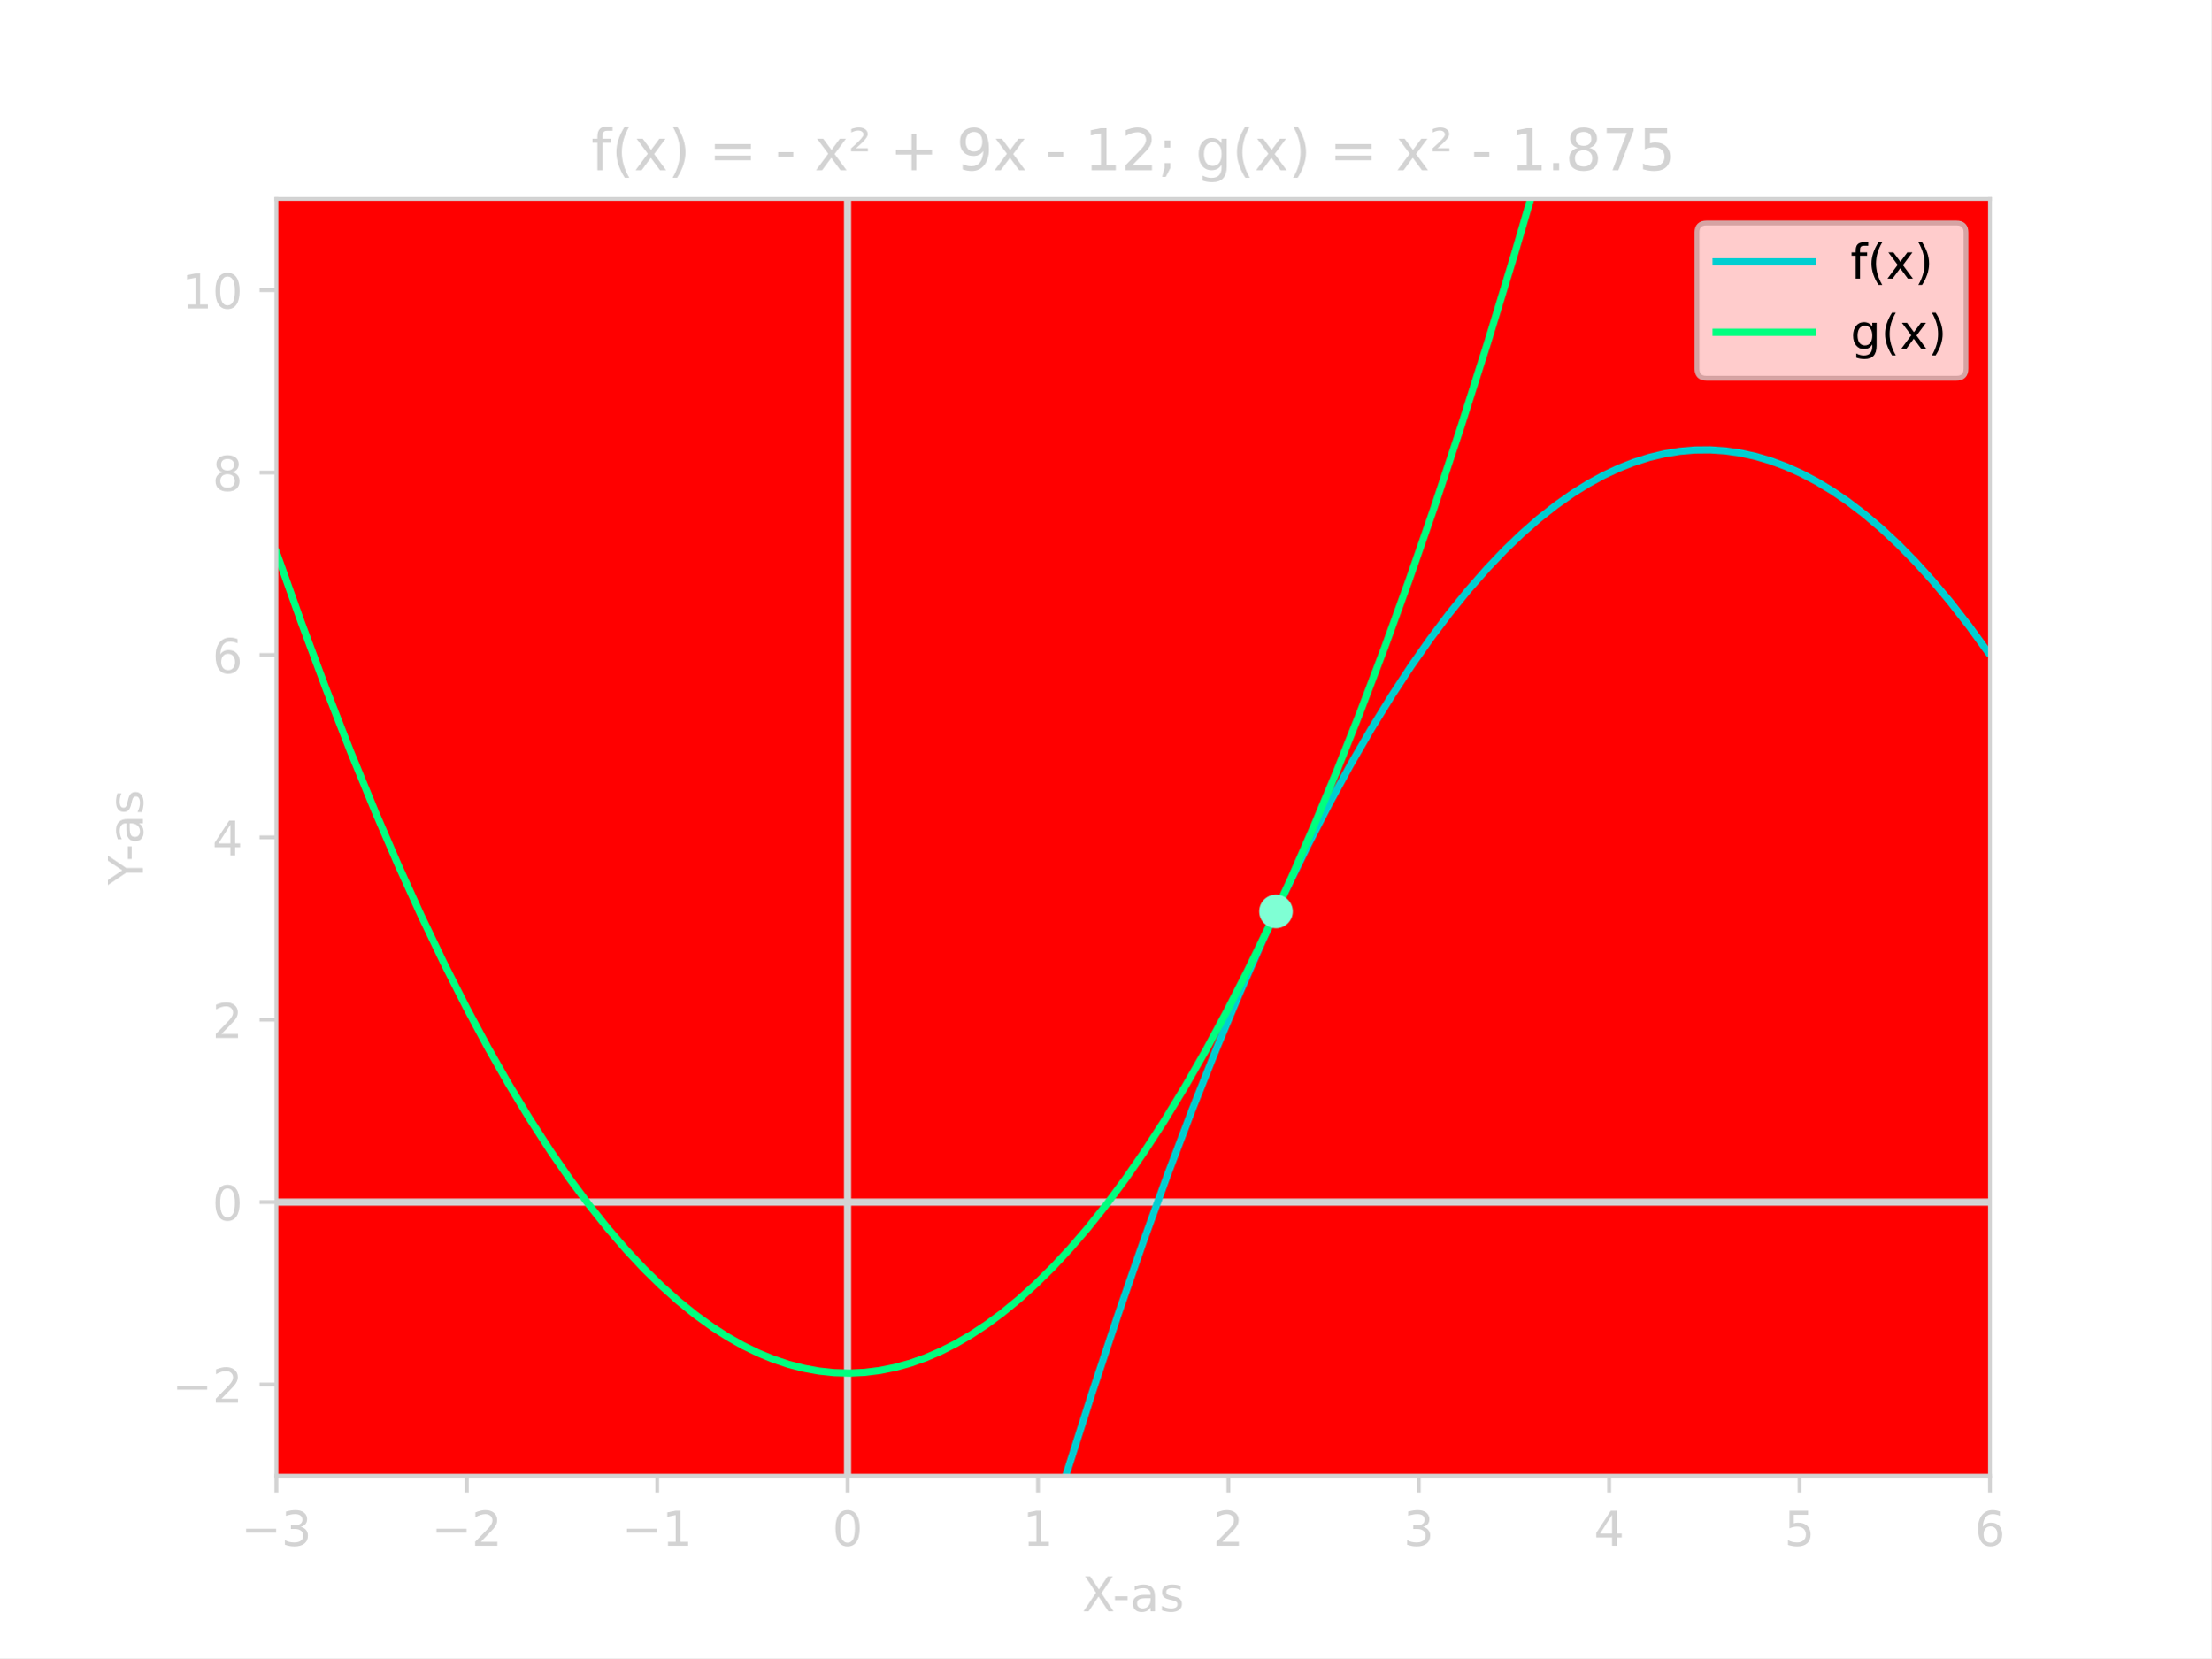
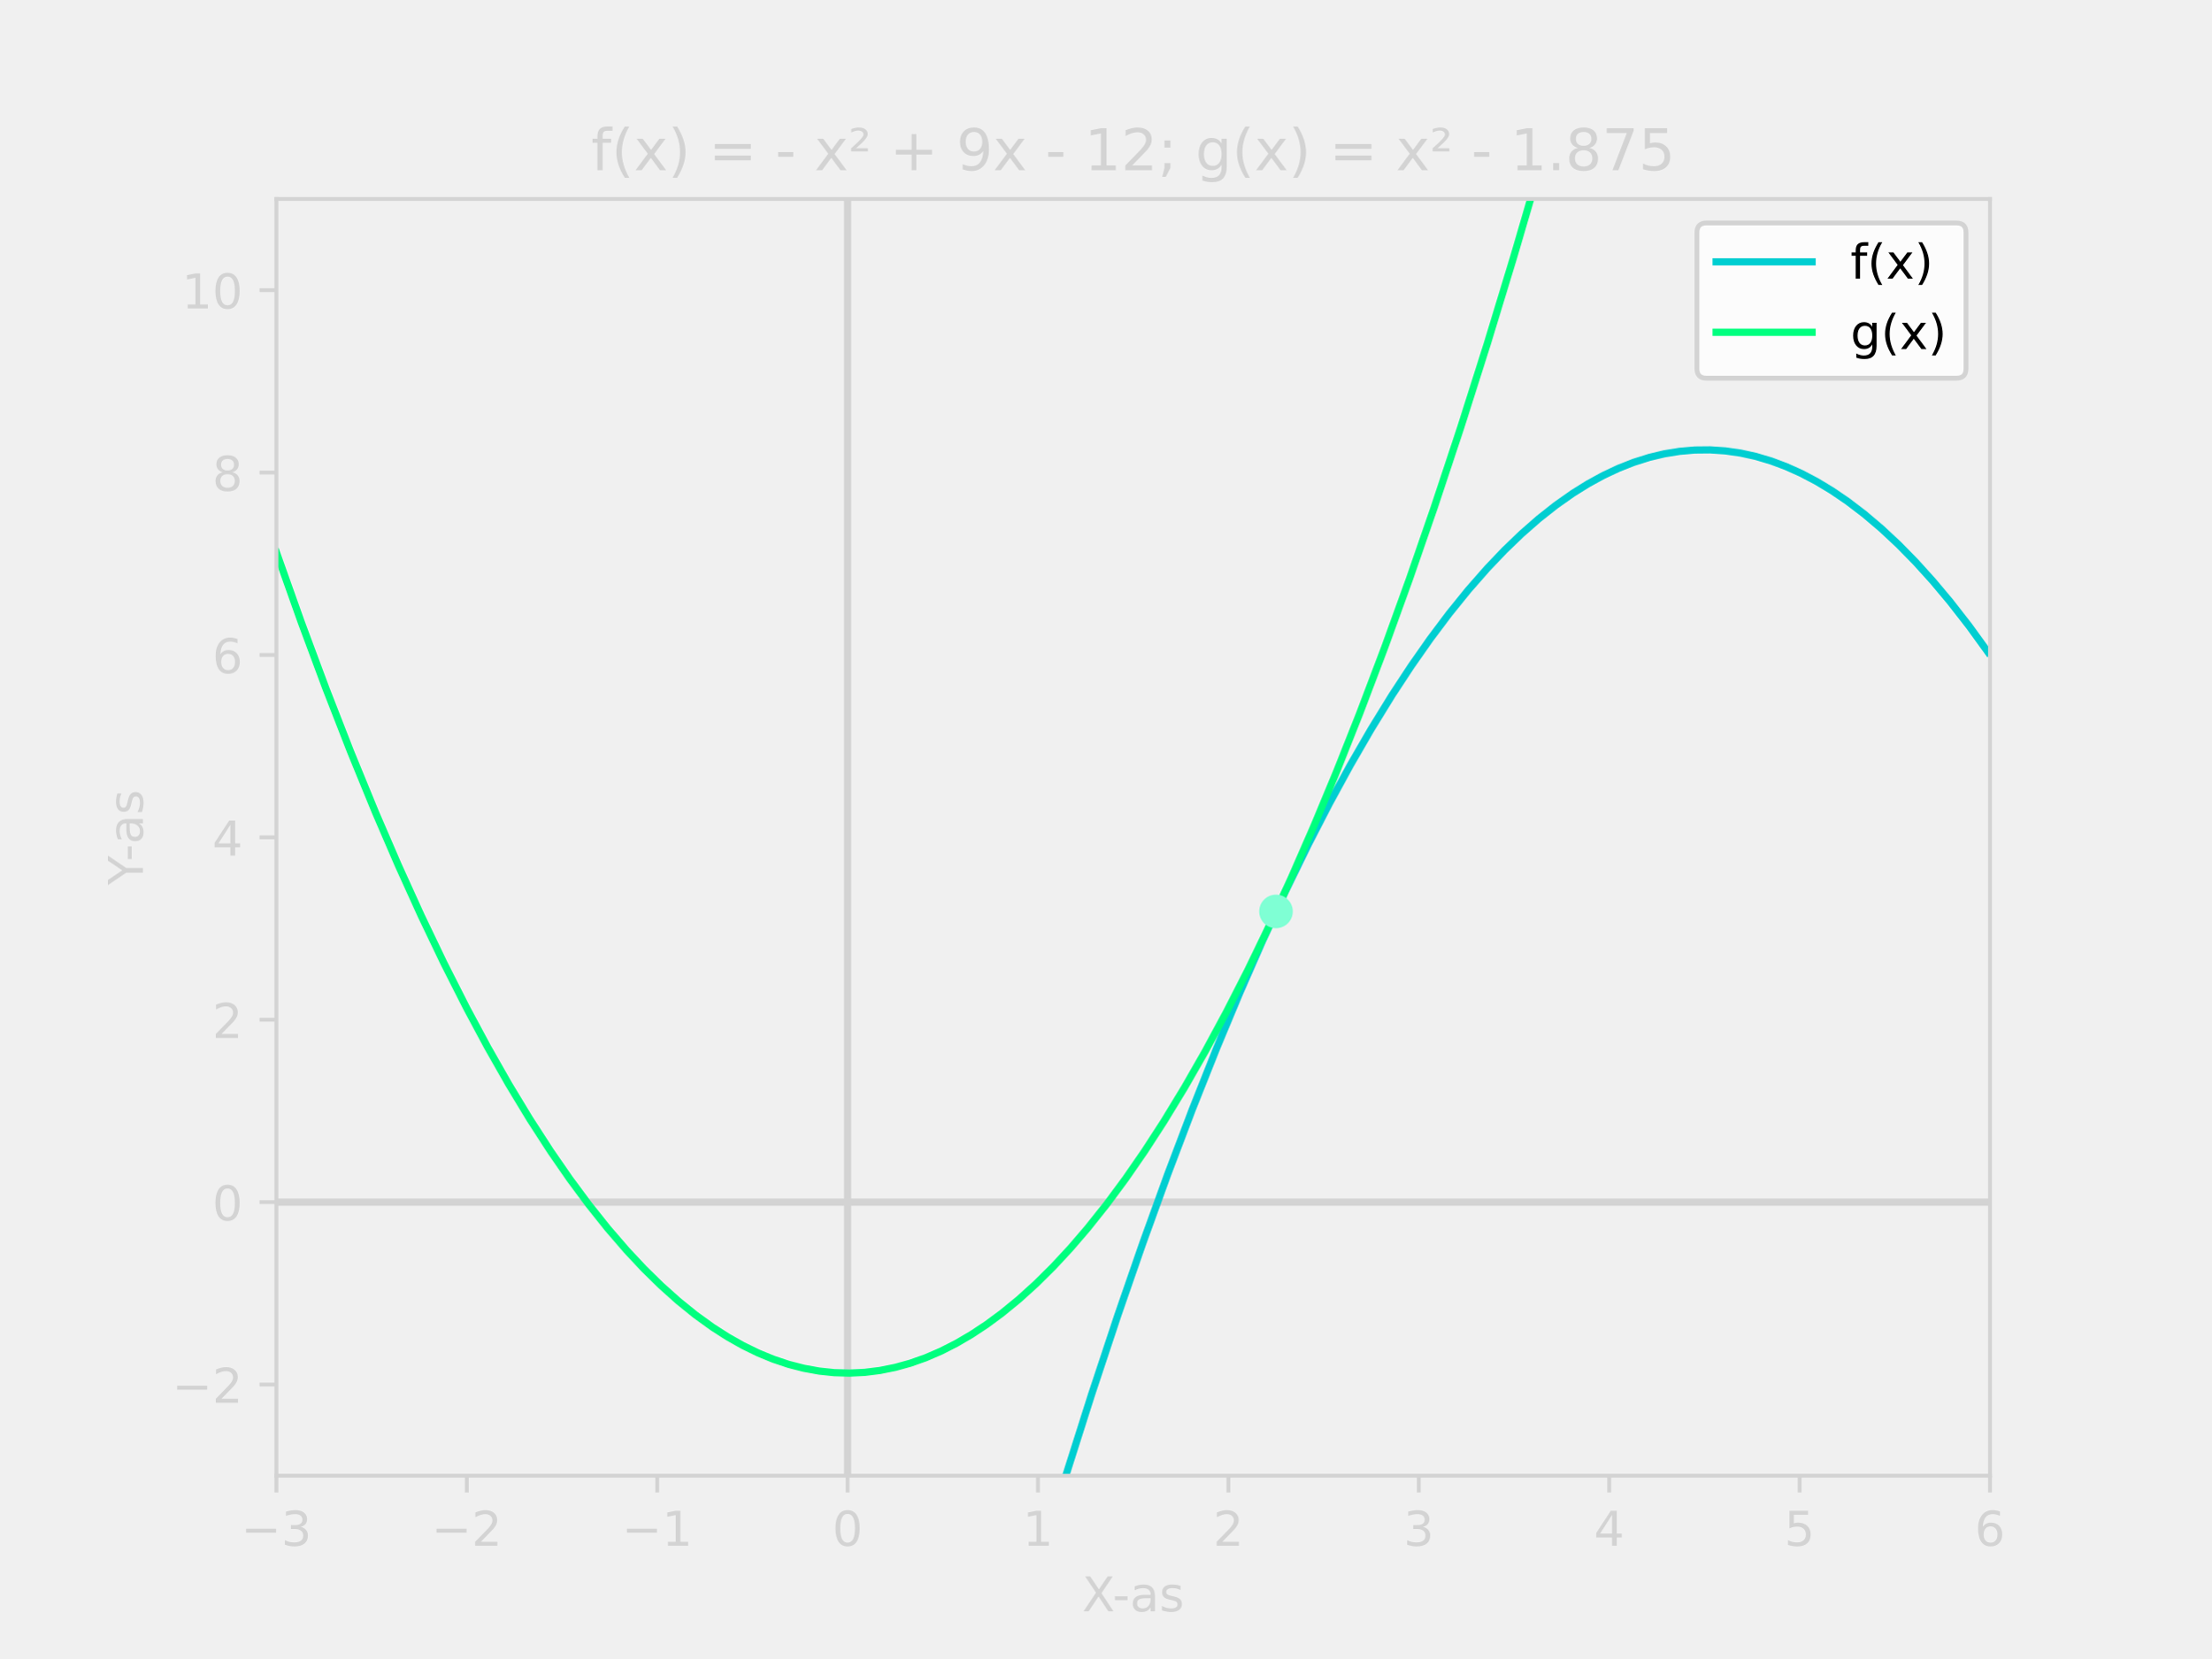
<svg xmlns="http://www.w3.org/2000/svg" xmlns:xlink="http://www.w3.org/1999/xlink" width="460.8pt" height="345.6pt" viewBox="0 0 460.8 345.6" version="1.1">
  <defs>
    <style type="text/css">*{stroke-linejoin: round; stroke-linecap: butt}</style>
  </defs>
  <g id="figure_1">
    <g id="patch_1">
-       <path d="M 0 345.6  L 460.8 345.6  L 460.8 0  L 0 0  z " style="fill: #ffffff" />
+       <path d="M 0 345.6  L 460.8 345.6  L 460.8 0  L 0 0  L 0 345.6  z " style="fill: none" />
    </g>
    <g id="axes_1">
      <g id="patch_2">
-         <path d="M 57.6 307.584  L 414.72 307.584  L 414.72 41.472  L 57.6 41.472  z " style="fill: #ff0000" />
+         <path d="M 57.6 307.584  L 414.72 307.584  L 414.72 41.472  L 57.6 41.472  L 57.6 307.584  z " style="fill: none" />
      </g>
      <g id="LineCollection_1">
-         <path d="M 57.6 250.56  L 414.72 250.56  " clip-path="url(#pc671a44bb8)" style="fill: none; stroke: #d3d3d3; stroke-width: 1.5" />
+         <path d="M 57.6 250.56  L 414.72 250.56  " clip-path="url(#p0cb4972909)" style="fill: none; stroke: #d3d3d3; stroke-width: 1.5" />
      </g>
      <g id="LineCollection_2">
-         <path d="M 176.64 307.584  L 176.64 41.472  " clip-path="url(#pc671a44bb8)" style="fill: none; stroke: #d3d3d3; stroke-width: 1.5" />
+         <path d="M 176.64 307.584  L 176.64 41.472  " clip-path="url(#p0cb4972909)" style="fill: none; stroke: #d3d3d3; stroke-width: 1.5" />
      </g>
      <g id="line2d_1">
-         <path d="M 210.476 346.6  L 216.32 326.592  L 221.875 308.337  L 227.43 290.827  L 232.986 274.061  L 238.144 259.161  L 243.302 244.903  L 248.461 231.288  L 253.619 218.315  L 258.381 206.91  L 263.142 196.053  L 267.904 185.743  L 272.666 175.98  L 277.03 167.512  L 281.395 159.504  L 285.76 151.956  L 290.125 144.868  L 294.093 138.823  L 298.061 133.159  L 302.029 127.875  L 305.997 122.971  L 309.965 118.447  L 313.536 114.7  L 317.107 111.262  L 320.678 108.131  L 324.25 105.308  L 327.821 102.794  L 330.995 100.817  L 334.17 99.083  L 337.344 97.593  L 340.518 96.346  L 343.693 95.343  L 346.867 94.582  L 350.042 94.065  L 353.216 93.792  L 356.39 93.761  L 359.565 93.974  L 362.739 94.43  L 365.914 95.13  L 369.088 96.072  L 372.262 97.259  L 375.437 98.688  L 378.611 100.361  L 381.786 102.277  L 384.96 104.436  L 388.531 107.156  L 392.102 110.184  L 395.674 113.52  L 399.245 117.164  L 402.816 121.116  L 406.387 125.375  L 410.355 130.469  L 414.323 135.944  L 414.323 135.944  " clip-path="url(#pc671a44bb8)" style="fill: none; stroke: #00ced1; stroke-width: 1.5; stroke-linecap: square" />
+         <path d="M 210.476 346.6  L 216.32 326.592  L 221.875 308.337  L 227.43 290.827  L 232.986 274.061  L 238.144 259.161  L 243.302 244.903  L 248.461 231.288  L 253.619 218.315  L 258.381 206.91  L 263.142 196.053  L 267.904 185.743  L 272.666 175.98  L 277.03 167.512  L 281.395 159.504  L 285.76 151.956  L 290.125 144.868  L 294.093 138.823  L 298.061 133.159  L 302.029 127.875  L 305.997 122.971  L 309.965 118.447  L 313.536 114.7  L 317.107 111.262  L 320.678 108.131  L 324.25 105.308  L 327.821 102.794  L 330.995 100.817  L 334.17 99.083  L 337.344 97.593  L 340.518 96.346  L 343.693 95.343  L 346.867 94.582  L 350.042 94.065  L 353.216 93.792  L 356.39 93.761  L 359.565 93.974  L 362.739 94.43  L 365.914 95.13  L 369.088 96.072  L 372.262 97.259  L 375.437 98.688  L 378.611 100.361  L 381.786 102.277  L 384.96 104.436  L 388.531 107.156  L 392.102 110.184  L 395.674 113.52  L 399.245 117.164  L 402.816 121.116  L 406.387 125.375  L 410.355 130.469  L 414.323 135.944  L 414.323 135.944  " clip-path="url(#p0cb4972909)" style="fill: none; stroke: #00ced1; stroke-width: 1.5; stroke-linecap: square" />
      </g>
      <g id="line2d_2">
-         <path d="M 57.6 115.128  L 62.758 129.633  L 67.917 143.496  L 73.075 156.716  L 78.234 169.293  L 82.995 180.333  L 87.757 190.825  L 92.518 200.77  L 97.28 210.168  L 101.645 218.302  L 106.01 225.975  L 110.374 233.189  L 114.739 239.942  L 118.707 245.683  L 122.675 251.043  L 126.643 256.023  L 130.611 260.623  L 134.182 264.438  L 137.754 267.945  L 141.325 271.144  L 144.896 274.035  L 148.467 276.618  L 151.642 278.656  L 154.816 280.45  L 157.99 282.001  L 161.165 283.309  L 164.339 284.373  L 167.514 285.194  L 170.688 285.772  L 173.862 286.107  L 177.037 286.198  L 180.211 286.046  L 183.386 285.651  L 186.56 285.012  L 189.734 284.13  L 192.909 283.005  L 196.083 281.636  L 199.258 280.024  L 202.432 278.169  L 205.606 276.071  L 208.781 273.729  L 212.352 270.804  L 215.923 267.57  L 219.494 264.029  L 223.066 260.18  L 226.637 256.023  L 230.605 251.043  L 234.573 245.683  L 238.541 239.942  L 242.509 233.822  L 246.874 226.65  L 251.238 219.018  L 255.603 210.926  L 259.968 202.375  L 264.333 193.363  L 269.094 183.007  L 273.856 172.104  L 278.618 160.654  L 283.379 148.656  L 288.538 135.041  L 293.696 120.783  L 298.854 105.883  L 304.41 89.117  L 309.965 71.607  L 315.52 53.352  L 321.075 34.352  L 327.027 13.167  L 330.879 -1  L 330.879 -1  " clip-path="url(#pc671a44bb8)" style="fill: none; stroke: #00ff7f; stroke-width: 1.5; stroke-linecap: square" />
+         <path d="M 57.6 115.128  L 62.758 129.633  L 67.917 143.496  L 73.075 156.716  L 78.234 169.293  L 82.995 180.333  L 87.757 190.825  L 92.518 200.77  L 97.28 210.168  L 101.645 218.302  L 106.01 225.975  L 110.374 233.189  L 114.739 239.942  L 118.707 245.683  L 122.675 251.043  L 126.643 256.023  L 130.611 260.623  L 134.182 264.438  L 137.754 267.945  L 141.325 271.144  L 144.896 274.035  L 148.467 276.618  L 151.642 278.656  L 154.816 280.45  L 157.99 282.001  L 161.165 283.309  L 164.339 284.373  L 167.514 285.194  L 170.688 285.772  L 173.862 286.107  L 177.037 286.198  L 180.211 286.046  L 183.386 285.651  L 186.56 285.012  L 189.734 284.13  L 192.909 283.005  L 196.083 281.636  L 199.258 280.024  L 202.432 278.169  L 205.606 276.071  L 208.781 273.729  L 212.352 270.804  L 215.923 267.57  L 219.494 264.029  L 223.066 260.18  L 226.637 256.023  L 230.605 251.043  L 234.573 245.683  L 238.541 239.942  L 242.509 233.822  L 246.874 226.65  L 251.238 219.018  L 255.603 210.926  L 259.968 202.375  L 264.333 193.363  L 269.094 183.007  L 273.856 172.104  L 278.618 160.654  L 283.379 148.656  L 288.538 135.041  L 293.696 120.783  L 298.854 105.883  L 304.41 89.117  L 309.965 71.607  L 315.52 53.352  L 321.075 34.352  L 327.027 13.167  L 330.879 -1  L 330.879 -1  " clip-path="url(#p0cb4972909)" style="fill: none; stroke: #00ff7f; stroke-width: 1.5; stroke-linecap: square" />
      </g>
      <g id="matplotlib.axis_1">
        <g id="xtick_1">
          <g id="line2d_3">
            <defs>
-               <path id="m5aeba7e02e" d="M 0 0  L 0 3.5  " style="stroke: #d3d3d3; stroke-width: 0.8" />
+               <path id="m04861dd0da" d="M 0 0  L 0 3.5  " style="stroke: #d3d3d3; stroke-width: 0.8" />
            </defs>
            <g>
-               <use xlink:href="#m5aeba7e02e" x="57.6" y="307.584" style="fill: #d3d3d3; stroke: #d3d3d3; stroke-width: 0.8" />
+               <use xlink:href="#m04861dd0da" x="57.6" y="307.584" style="fill: #d3d3d3; stroke: #d3d3d3; stroke-width: 0.8" />
            </g>
          </g>
          <g id="text_1">
            <g style="fill: #d3d3d3" transform="translate(50.22891 322.1824) scale(0.1 -0.1)">
              <defs>
                <path id="DejaVuSans-2212" d="M 678 2272  L 4684 2272  L 4684 1741  L 678 1741  L 678 2272  z " transform="scale(0.015625)" />
                <path id="DejaVuSans-33" d="M 2597 2516  Q 3050 2419 3304 2112  Q 3559 1806 3559 1356  Q 3559 666 3084 287  Q 2609 -91 1734 -91  Q 1441 -91 1130 -33  Q 819 25 488 141  L 488 750  Q 750 597 1062 519  Q 1375 441 1716 441  Q 2309 441 2620 675  Q 2931 909 2931 1356  Q 2931 1769 2642 2001  Q 2353 2234 1838 2234  L 1294 2234  L 1294 2753  L 1863 2753  Q 2328 2753 2575 2939  Q 2822 3125 2822 3475  Q 2822 3834 2567 4026  Q 2313 4219 1838 4219  Q 1578 4219 1281 4162  Q 984 4106 628 3988  L 628 4550  Q 988 4650 1302 4700  Q 1616 4750 1894 4750  Q 2613 4750 3031 4423  Q 3450 4097 3450 3541  Q 3450 3153 3228 2886  Q 3006 2619 2597 2516  z " transform="scale(0.015625)" />
              </defs>
              <use xlink:href="#DejaVuSans-2212" />
              <use xlink:href="#DejaVuSans-33" x="83.789" />
            </g>
          </g>
        </g>
        <g id="xtick_2">
          <g id="line2d_4">
            <g>
-               <use xlink:href="#m5aeba7e02e" x="97.28" y="307.584" style="fill: #d3d3d3; stroke: #d3d3d3; stroke-width: 0.8" />
+               <use xlink:href="#m04861dd0da" x="97.28" y="307.584" style="fill: #d3d3d3; stroke: #d3d3d3; stroke-width: 0.8" />
            </g>
          </g>
          <g id="text_2">
            <g style="fill: #d3d3d3" transform="translate(89.90891 322.1824) scale(0.1 -0.1)">
              <defs>
                <path id="DejaVuSans-32" d="M 1228 531  L 3431 531  L 3431 0  L 469 0  L 469 531  Q 828 903 1448 1529  Q 2069 2156 2228 2338  Q 2531 2678 2651 2914  Q 2772 3150 2772 3378  Q 2772 3750 2511 3984  Q 2250 4219 1831 4219  Q 1534 4219 1204 4116  Q 875 4013 500 3803  L 500 4441  Q 881 4594 1212 4672  Q 1544 4750 1819 4750  Q 2544 4750 2975 4387  Q 3406 4025 3406 3419  Q 3406 3131 3298 2873  Q 3191 2616 2906 2266  Q 2828 2175 2409 1742  Q 1991 1309 1228 531  z " transform="scale(0.015625)" />
              </defs>
              <use xlink:href="#DejaVuSans-2212" />
              <use xlink:href="#DejaVuSans-32" x="83.789" />
            </g>
          </g>
        </g>
        <g id="xtick_3">
          <g id="line2d_5">
            <g>
-               <use xlink:href="#m5aeba7e02e" x="136.96" y="307.584" style="fill: #d3d3d3; stroke: #d3d3d3; stroke-width: 0.8" />
+               <use xlink:href="#m04861dd0da" x="136.96" y="307.584" style="fill: #d3d3d3; stroke: #d3d3d3; stroke-width: 0.8" />
            </g>
          </g>
          <g id="text_3">
            <g style="fill: #d3d3d3" transform="translate(129.5889 322.1824) scale(0.1 -0.1)">
              <defs>
                <path id="DejaVuSans-31" d="M 794 531  L 1825 531  L 1825 4091  L 703 3866  L 703 4441  L 1819 4666  L 2450 4666  L 2450 531  L 3481 531  L 3481 0  L 794 0  L 794 531  z " transform="scale(0.015625)" />
              </defs>
              <use xlink:href="#DejaVuSans-2212" />
              <use xlink:href="#DejaVuSans-31" x="83.789" />
            </g>
          </g>
        </g>
        <g id="xtick_4">
          <g id="line2d_6">
            <g>
-               <use xlink:href="#m5aeba7e02e" x="176.64" y="307.584" style="fill: #d3d3d3; stroke: #d3d3d3; stroke-width: 0.8" />
+               <use xlink:href="#m04861dd0da" x="176.64" y="307.584" style="fill: #d3d3d3; stroke: #d3d3d3; stroke-width: 0.8" />
            </g>
          </g>
          <g id="text_4">
            <g style="fill: #d3d3d3" transform="translate(173.4588 322.1824) scale(0.1 -0.1)">
              <defs>
                <path id="DejaVuSans-30" d="M 2034 4250  Q 1547 4250 1301 3770  Q 1056 3291 1056 2328  Q 1056 1369 1301 889  Q 1547 409 2034 409  Q 2525 409 2770 889  Q 3016 1369 3016 2328  Q 3016 3291 2770 3770  Q 2525 4250 2034 4250  z M 2034 4750  Q 2819 4750 3233 4129  Q 3647 3509 3647 2328  Q 3647 1150 3233 529  Q 2819 -91 2034 -91  Q 1250 -91 836 529  Q 422 1150 422 2328  Q 422 3509 836 4129  Q 1250 4750 2034 4750  z " transform="scale(0.015625)" />
              </defs>
              <use xlink:href="#DejaVuSans-30" />
            </g>
          </g>
        </g>
        <g id="xtick_5">
          <g id="line2d_7">
            <g>
-               <use xlink:href="#m5aeba7e02e" x="216.32" y="307.584" style="fill: #d3d3d3; stroke: #d3d3d3; stroke-width: 0.8" />
+               <use xlink:href="#m04861dd0da" x="216.32" y="307.584" style="fill: #d3d3d3; stroke: #d3d3d3; stroke-width: 0.8" />
            </g>
          </g>
          <g id="text_5">
            <g style="fill: #d3d3d3" transform="translate(213.1387 322.1824) scale(0.1 -0.1)">
              <use xlink:href="#DejaVuSans-31" />
            </g>
          </g>
        </g>
        <g id="xtick_6">
          <g id="line2d_8">
            <g>
-               <use xlink:href="#m5aeba7e02e" x="256" y="307.584" style="fill: #d3d3d3; stroke: #d3d3d3; stroke-width: 0.8" />
+               <use xlink:href="#m04861dd0da" x="256" y="307.584" style="fill: #d3d3d3; stroke: #d3d3d3; stroke-width: 0.8" />
            </g>
          </g>
          <g id="text_6">
            <g style="fill: #d3d3d3" transform="translate(252.8187 322.1824) scale(0.1 -0.1)">
              <use xlink:href="#DejaVuSans-32" />
            </g>
          </g>
        </g>
        <g id="xtick_7">
          <g id="line2d_9">
            <g>
-               <use xlink:href="#m5aeba7e02e" x="295.68" y="307.584" style="fill: #d3d3d3; stroke: #d3d3d3; stroke-width: 0.8" />
+               <use xlink:href="#m04861dd0da" x="295.68" y="307.584" style="fill: #d3d3d3; stroke: #d3d3d3; stroke-width: 0.8" />
            </g>
          </g>
          <g id="text_7">
            <g style="fill: #d3d3d3" transform="translate(292.4987 322.1824) scale(0.1 -0.1)">
              <use xlink:href="#DejaVuSans-33" />
            </g>
          </g>
        </g>
        <g id="xtick_8">
          <g id="line2d_10">
            <g>
-               <use xlink:href="#m5aeba7e02e" x="335.36" y="307.584" style="fill: #d3d3d3; stroke: #d3d3d3; stroke-width: 0.8" />
+               <use xlink:href="#m04861dd0da" x="335.36" y="307.584" style="fill: #d3d3d3; stroke: #d3d3d3; stroke-width: 0.8" />
            </g>
          </g>
          <g id="text_8">
            <g style="fill: #d3d3d3" transform="translate(332.1787 322.1824) scale(0.1 -0.1)">
              <defs>
                <path id="DejaVuSans-34" d="M 2419 4116  L 825 1625  L 2419 1625  L 2419 4116  z M 2253 4666  L 3047 4666  L 3047 1625  L 3713 1625  L 3713 1100  L 3047 1100  L 3047 0  L 2419 0  L 2419 1100  L 313 1100  L 313 1709  L 2253 4666  z " transform="scale(0.015625)" />
              </defs>
              <use xlink:href="#DejaVuSans-34" />
            </g>
          </g>
        </g>
        <g id="xtick_9">
          <g id="line2d_11">
            <g>
-               <use xlink:href="#m5aeba7e02e" x="375.04" y="307.584" style="fill: #d3d3d3; stroke: #d3d3d3; stroke-width: 0.8" />
+               <use xlink:href="#m04861dd0da" x="375.04" y="307.584" style="fill: #d3d3d3; stroke: #d3d3d3; stroke-width: 0.8" />
            </g>
          </g>
          <g id="text_9">
            <g style="fill: #d3d3d3" transform="translate(371.8587 322.1824) scale(0.1 -0.1)">
              <defs>
                <path id="DejaVuSans-35" d="M 691 4666  L 3169 4666  L 3169 4134  L 1269 4134  L 1269 2991  Q 1406 3038 1543 3061  Q 1681 3084 1819 3084  Q 2600 3084 3056 2656  Q 3513 2228 3513 1497  Q 3513 744 3044 326  Q 2575 -91 1722 -91  Q 1428 -91 1123 -41  Q 819 9 494 109  L 494 744  Q 775 591 1075 516  Q 1375 441 1709 441  Q 2250 441 2565 725  Q 2881 1009 2881 1497  Q 2881 1984 2565 2268  Q 2250 2553 1709 2553  Q 1456 2553 1204 2497  Q 953 2441 691 2322  L 691 4666  z " transform="scale(0.015625)" />
              </defs>
              <use xlink:href="#DejaVuSans-35" />
            </g>
          </g>
        </g>
        <g id="xtick_10">
          <g id="line2d_12">
            <g>
-               <use xlink:href="#m5aeba7e02e" x="414.72" y="307.584" style="fill: #d3d3d3; stroke: #d3d3d3; stroke-width: 0.8" />
+               <use xlink:href="#m04861dd0da" x="414.72" y="307.584" style="fill: #d3d3d3; stroke: #d3d3d3; stroke-width: 0.8" />
            </g>
          </g>
          <g id="text_10">
            <g style="fill: #d3d3d3" transform="translate(411.5387 322.1824) scale(0.1 -0.1)">
              <defs>
                <path id="DejaVuSans-36" d="M 2113 2584  Q 1688 2584 1439 2293  Q 1191 2003 1191 1497  Q 1191 994 1439 701  Q 1688 409 2113 409  Q 2538 409 2786 701  Q 3034 994 3034 1497  Q 3034 2003 2786 2293  Q 2538 2584 2113 2584  z M 3366 4563  L 3366 3988  Q 3128 4100 2886 4159  Q 2644 4219 2406 4219  Q 1781 4219 1451 3797  Q 1122 3375 1075 2522  Q 1259 2794 1537 2939  Q 1816 3084 2150 3084  Q 2853 3084 3261 2657  Q 3669 2231 3669 1497  Q 3669 778 3244 343  Q 2819 -91 2113 -91  Q 1303 -91 875 529  Q 447 1150 447 2328  Q 447 3434 972 4092  Q 1497 4750 2381 4750  Q 2619 4750 2861 4703  Q 3103 4656 3366 4563  z " transform="scale(0.015625)" />
              </defs>
              <use xlink:href="#DejaVuSans-36" />
            </g>
          </g>
        </g>
        <g id="text_11">
          <g style="fill: #d3d3d3" transform="translate(225.5123 335.8606) scale(0.1 -0.1)">
            <defs>
              <path id="DejaVuSans-58" d="M 403 4666  L 1081 4666  L 2241 2931  L 3406 4666  L 4084 4666  L 2584 2425  L 4184 0  L 3506 0  L 2194 1984  L 872 0  L 191 0  L 1856 2491  L 403 4666  z " transform="scale(0.015625)" />
              <path id="DejaVuSans-2d" d="M 313 2009  L 1997 2009  L 1997 1497  L 313 1497  L 313 2009  z " transform="scale(0.015625)" />
              <path id="DejaVuSans-61" d="M 2194 1759  Q 1497 1759 1228 1600  Q 959 1441 959 1056  Q 959 750 1161 570  Q 1363 391 1709 391  Q 2188 391 2477 730  Q 2766 1069 2766 1631  L 2766 1759  L 2194 1759  z M 3341 1997  L 3341 0  L 2766 0  L 2766 531  Q 2569 213 2275 61  Q 1981 -91 1556 -91  Q 1019 -91 701 211  Q 384 513 384 1019  Q 384 1609 779 1909  Q 1175 2209 1959 2209  L 2766 2209  L 2766 2266  Q 2766 2663 2505 2880  Q 2244 3097 1772 3097  Q 1472 3097 1187 3025  Q 903 2953 641 2809  L 641 3341  Q 956 3463 1253 3523  Q 1550 3584 1831 3584  Q 2591 3584 2966 3190  Q 3341 2797 3341 1997  z " transform="scale(0.015625)" />
              <path id="DejaVuSans-73" d="M 2834 3397  L 2834 2853  Q 2591 2978 2328 3040  Q 2066 3103 1784 3103  Q 1356 3103 1142 2972  Q 928 2841 928 2578  Q 928 2378 1081 2264  Q 1234 2150 1697 2047  L 1894 2003  Q 2506 1872 2764 1633  Q 3022 1394 3022 966  Q 3022 478 2636 193  Q 2250 -91 1575 -91  Q 1294 -91 989 -36  Q 684 19 347 128  L 347 722  Q 666 556 975 473  Q 1284 391 1588 391  Q 1994 391 2212 530  Q 2431 669 2431 922  Q 2431 1156 2273 1281  Q 2116 1406 1581 1522  L 1381 1569  Q 847 1681 609 1914  Q 372 2147 372 2553  Q 372 3047 722 3315  Q 1072 3584 1716 3584  Q 2034 3584 2315 3537  Q 2597 3491 2834 3397  z " transform="scale(0.015625)" />
            </defs>
            <use xlink:href="#DejaVuSans-58" />
            <use xlink:href="#DejaVuSans-2d" x="63.506" />
            <use xlink:href="#DejaVuSans-61" x="99.59" />
            <use xlink:href="#DejaVuSans-73" x="160.869" />
          </g>
        </g>
      </g>
      <g id="matplotlib.axis_2">
        <g id="ytick_1">
          <g id="line2d_13">
            <defs>
-               <path id="mc52fa34e6c" d="M 0 0  L -3.5 0  " style="stroke: #d3d3d3; stroke-width: 0.8" />
+               <path id="m779511e499" d="M 0 0  L -3.5 0  " style="stroke: #d3d3d3; stroke-width: 0.8" />
            </defs>
            <g>
-               <use xlink:href="#mc52fa34e6c" x="57.6" y="288.576" style="fill: #d3d3d3; stroke: #d3d3d3; stroke-width: 0.8" />
+               <use xlink:href="#m779511e499" x="57.6" y="288.576" style="fill: #d3d3d3; stroke: #d3d3d3; stroke-width: 0.8" />
            </g>
          </g>
          <g id="text_12">
            <g style="fill: #d3d3d3" transform="translate(35.85781 292.3752) scale(0.1 -0.1)">
              <use xlink:href="#DejaVuSans-2212" />
              <use xlink:href="#DejaVuSans-32" x="83.789" />
            </g>
          </g>
        </g>
        <g id="ytick_2">
          <g id="line2d_14">
            <g>
-               <use xlink:href="#mc52fa34e6c" x="57.6" y="250.56" style="fill: #d3d3d3; stroke: #d3d3d3; stroke-width: 0.8" />
+               <use xlink:href="#m779511e499" x="57.6" y="250.56" style="fill: #d3d3d3; stroke: #d3d3d3; stroke-width: 0.8" />
            </g>
          </g>
          <g id="text_13">
            <g style="fill: #d3d3d3" transform="translate(44.2375 254.3592) scale(0.1 -0.1)">
              <use xlink:href="#DejaVuSans-30" />
            </g>
          </g>
        </g>
        <g id="ytick_3">
          <g id="line2d_15">
            <g>
-               <use xlink:href="#mc52fa34e6c" x="57.6" y="212.544" style="fill: #d3d3d3; stroke: #d3d3d3; stroke-width: 0.8" />
+               <use xlink:href="#m779511e499" x="57.6" y="212.544" style="fill: #d3d3d3; stroke: #d3d3d3; stroke-width: 0.8" />
            </g>
          </g>
          <g id="text_14">
            <g style="fill: #d3d3d3" transform="translate(44.2375 216.3432) scale(0.1 -0.1)">
              <use xlink:href="#DejaVuSans-32" />
            </g>
          </g>
        </g>
        <g id="ytick_4">
          <g id="line2d_16">
            <g>
-               <use xlink:href="#mc52fa34e6c" x="57.6" y="174.528" style="fill: #d3d3d3; stroke: #d3d3d3; stroke-width: 0.8" />
+               <use xlink:href="#m779511e499" x="57.6" y="174.528" style="fill: #d3d3d3; stroke: #d3d3d3; stroke-width: 0.8" />
            </g>
          </g>
          <g id="text_15">
            <g style="fill: #d3d3d3" transform="translate(44.2375 178.3272) scale(0.1 -0.1)">
              <use xlink:href="#DejaVuSans-34" />
            </g>
          </g>
        </g>
        <g id="ytick_5">
          <g id="line2d_17">
            <g>
-               <use xlink:href="#mc52fa34e6c" x="57.6" y="136.512" style="fill: #d3d3d3; stroke: #d3d3d3; stroke-width: 0.8" />
+               <use xlink:href="#m779511e499" x="57.6" y="136.512" style="fill: #d3d3d3; stroke: #d3d3d3; stroke-width: 0.8" />
            </g>
          </g>
          <g id="text_16">
            <g style="fill: #d3d3d3" transform="translate(44.2375 140.3112) scale(0.1 -0.1)">
              <use xlink:href="#DejaVuSans-36" />
            </g>
          </g>
        </g>
        <g id="ytick_6">
          <g id="line2d_18">
            <g>
-               <use xlink:href="#mc52fa34e6c" x="57.6" y="98.496" style="fill: #d3d3d3; stroke: #d3d3d3; stroke-width: 0.8" />
+               <use xlink:href="#m779511e499" x="57.6" y="98.496" style="fill: #d3d3d3; stroke: #d3d3d3; stroke-width: 0.8" />
            </g>
          </g>
          <g id="text_17">
            <g style="fill: #d3d3d3" transform="translate(44.2375 102.2952) scale(0.1 -0.1)">
              <defs>
                <path id="DejaVuSans-38" d="M 2034 2216  Q 1584 2216 1326 1975  Q 1069 1734 1069 1313  Q 1069 891 1326 650  Q 1584 409 2034 409  Q 2484 409 2743 651  Q 3003 894 3003 1313  Q 3003 1734 2745 1975  Q 2488 2216 2034 2216  z M 1403 2484  Q 997 2584 770 2862  Q 544 3141 544 3541  Q 544 4100 942 4425  Q 1341 4750 2034 4750  Q 2731 4750 3128 4425  Q 3525 4100 3525 3541  Q 3525 3141 3298 2862  Q 3072 2584 2669 2484  Q 3125 2378 3379 2068  Q 3634 1759 3634 1313  Q 3634 634 3220 271  Q 2806 -91 2034 -91  Q 1263 -91 848 271  Q 434 634 434 1313  Q 434 1759 690 2068  Q 947 2378 1403 2484  z M 1172 3481  Q 1172 3119 1398 2916  Q 1625 2713 2034 2713  Q 2441 2713 2670 2916  Q 2900 3119 2900 3481  Q 2900 3844 2670 4047  Q 2441 4250 2034 4250  Q 1625 4250 1398 4047  Q 1172 3844 1172 3481  z " transform="scale(0.015625)" />
              </defs>
              <use xlink:href="#DejaVuSans-38" />
            </g>
          </g>
        </g>
        <g id="ytick_7">
          <g id="line2d_19">
            <g>
-               <use xlink:href="#mc52fa34e6c" x="57.6" y="60.48" style="fill: #d3d3d3; stroke: #d3d3d3; stroke-width: 0.8" />
+               <use xlink:href="#m779511e499" x="57.6" y="60.48" style="fill: #d3d3d3; stroke: #d3d3d3; stroke-width: 0.8" />
            </g>
          </g>
          <g id="text_18">
            <g style="fill: #d3d3d3" transform="translate(37.875 64.27922) scale(0.1 -0.1)">
              <use xlink:href="#DejaVuSans-31" />
              <use xlink:href="#DejaVuSans-30" x="63.623" />
            </g>
          </g>
        </g>
        <g id="text_19">
          <g style="fill: #d3d3d3" transform="translate(29.77812 184.4608) rotate(-90) scale(0.1 -0.1)">
            <defs>
              <path id="DejaVuSans-59" d="M -13 4666  L 666 4666  L 1959 2747  L 3244 4666  L 3922 4666  L 2272 2222  L 2272 0  L 1638 0  L 1638 2222  L -13 4666  z " transform="scale(0.015625)" />
            </defs>
            <use xlink:href="#DejaVuSans-59" />
            <use xlink:href="#DejaVuSans-2d" x="49.209" />
            <use xlink:href="#DejaVuSans-61" x="85.293" />
            <use xlink:href="#DejaVuSans-73" x="146.572" />
          </g>
        </g>
      </g>
      <g id="PathCollection_1">
        <defs>
-           <path id="mde7cfe3d13" d="M 0 3  C 0.796 3 1.559 2.684 2.121 2.121  C 2.684 1.559 3 0.796 3 0  C 3 -0.796 2.684 -1.559 2.121 -2.121  C 1.559 -2.684 0.796 -3 0 -3  C -0.796 -3 -1.559 -2.684 -2.121 -2.121  C -2.684 -1.559 -3 -0.796 -3 0  C -3 0.796 -2.684 1.559 -2.121 2.121  C -1.559 2.684 -0.796 3 0 3  z " style="stroke: #7fffd4" />
+           <path id="m96d9392291" d="M 0 3  C 0.796 3 1.559 2.684 2.121 2.121  C 2.684 1.559 3 0.796 3 0  C 3 -0.796 2.684 -1.559 2.121 -2.121  C 1.559 -2.684 0.796 -3 0 -3  C -0.796 -3 -1.559 -2.684 -2.121 -2.121  C -2.684 -1.559 -3 -0.796 -3 0  C -3 0.796 -2.684 1.559 -2.121 2.121  C -1.559 2.684 -0.796 3 0 3  z " style="stroke: #7fffd4" />
        </defs>
-         <g clip-path="url(#pc671a44bb8)">
-           <use xlink:href="#mde7cfe3d13" x="265.92" y="189.972" style="fill: #7fffd4; stroke: #7fffd4" />
+         <g clip-path="url(#p0cb4972909)">
+           <use xlink:href="#m96d9392291" x="265.92" y="189.972" style="fill: #7fffd4; stroke: #7fffd4" />
        </g>
      </g>
      <g id="patch_3">
        <path d="M 57.6 307.584  L 57.6 41.472  " style="fill: none; stroke: #d3d3d3; stroke-width: 0.8; stroke-linejoin: miter; stroke-linecap: square" />
      </g>
      <g id="patch_4">
        <path d="M 414.72 307.584  L 414.72 41.472  " style="fill: none; stroke: #d3d3d3; stroke-width: 0.8; stroke-linejoin: miter; stroke-linecap: square" />
      </g>
      <g id="patch_5">
        <path d="M 57.6 307.584  L 414.72 307.584  " style="fill: none; stroke: #d3d3d3; stroke-width: 0.8; stroke-linejoin: miter; stroke-linecap: square" />
      </g>
      <g id="patch_6">
        <path d="M 57.6 41.472  L 414.72 41.472  " style="fill: none; stroke: #d3d3d3; stroke-width: 0.8; stroke-linejoin: miter; stroke-linecap: square" />
      </g>
      <g id="text_20">
        <g style="fill: #d3d3d3" transform="translate(123.1969 35.472) scale(0.12 -0.12)">
          <defs>
            <path id="DejaVuSans-66" d="M 2375 4863  L 2375 4384  L 1825 4384  Q 1516 4384 1395 4259  Q 1275 4134 1275 3809  L 1275 3500  L 2222 3500  L 2222 3053  L 1275 3053  L 1275 0  L 697 0  L 697 3053  L 147 3053  L 147 3500  L 697 3500  L 697 3744  Q 697 4328 969 4595  Q 1241 4863 1831 4863  L 2375 4863  z " transform="scale(0.015625)" />
            <path id="DejaVuSans-28" d="M 1984 4856  Q 1566 4138 1362 3434  Q 1159 2731 1159 2009  Q 1159 1288 1364 580  Q 1569 -128 1984 -844  L 1484 -844  Q 1016 -109 783 600  Q 550 1309 550 2009  Q 550 2706 781 3412  Q 1013 4119 1484 4856  L 1984 4856  z " transform="scale(0.015625)" />
            <path id="DejaVuSans-78" d="M 3513 3500  L 2247 1797  L 3578 0  L 2900 0  L 1881 1375  L 863 0  L 184 0  L 1544 1831  L 300 3500  L 978 3500  L 1906 2253  L 2834 3500  L 3513 3500  z " transform="scale(0.015625)" />
            <path id="DejaVuSans-29" d="M 513 4856  L 1013 4856  Q 1481 4119 1714 3412  Q 1947 2706 1947 2009  Q 1947 1309 1714 600  Q 1481 -109 1013 -844  L 513 -844  Q 928 -128 1133 580  Q 1338 1288 1338 2009  Q 1338 2731 1133 3434  Q 928 4138 513 4856  z " transform="scale(0.015625)" />
            <path id="DejaVuSans-20" transform="scale(0.015625)" />
            <path id="DejaVuSans-3d" d="M 678 2906  L 4684 2906  L 4684 2381  L 678 2381  L 678 2906  z M 678 1631  L 4684 1631  L 4684 1100  L 678 1100  L 678 1631  z " transform="scale(0.015625)" />
            <path id="DejaVuSans-b2" d="M 838 2444  L 2163 2444  L 2163 2088  L 294 2088  L 294 2431  Q 400 2528 597 2703  Q 1672 3656 1672 3950  Q 1672 4156 1509 4282  Q 1347 4409 1081 4409  Q 919 4409 728 4354  Q 538 4300 313 4191  L 313 4575  Q 553 4663 761 4706  Q 969 4750 1147 4750  Q 1600 4750 1872 4544  Q 2144 4338 2144 4000  Q 2144 3566 1109 2678  Q 934 2528 838 2444  z " transform="scale(0.015625)" />
            <path id="DejaVuSans-2b" d="M 2944 4013  L 2944 2272  L 4684 2272  L 4684 1741  L 2944 1741  L 2944 0  L 2419 0  L 2419 1741  L 678 1741  L 678 2272  L 2419 2272  L 2419 4013  L 2944 4013  z " transform="scale(0.015625)" />
            <path id="DejaVuSans-39" d="M 703 97  L 703 672  Q 941 559 1184 500  Q 1428 441 1663 441  Q 2288 441 2617 861  Q 2947 1281 2994 2138  Q 2813 1869 2534 1725  Q 2256 1581 1919 1581  Q 1219 1581 811 2004  Q 403 2428 403 3163  Q 403 3881 828 4315  Q 1253 4750 1959 4750  Q 2769 4750 3195 4129  Q 3622 3509 3622 2328  Q 3622 1225 3098 567  Q 2575 -91 1691 -91  Q 1453 -91 1209 -44  Q 966 3 703 97  z M 1959 2075  Q 2384 2075 2632 2365  Q 2881 2656 2881 3163  Q 2881 3666 2632 3958  Q 2384 4250 1959 4250  Q 1534 4250 1286 3958  Q 1038 3666 1038 3163  Q 1038 2656 1286 2365  Q 1534 2075 1959 2075  z " transform="scale(0.015625)" />
            <path id="DejaVuSans-3b" d="M 750 3309  L 1409 3309  L 1409 2516  L 750 2516  L 750 3309  z M 750 794  L 1409 794  L 1409 256  L 897 -744  L 494 -744  L 750 256  L 750 794  z " transform="scale(0.015625)" />
            <path id="DejaVuSans-67" d="M 2906 1791  Q 2906 2416 2648 2759  Q 2391 3103 1925 3103  Q 1463 3103 1205 2759  Q 947 2416 947 1791  Q 947 1169 1205 825  Q 1463 481 1925 481  Q 2391 481 2648 825  Q 2906 1169 2906 1791  z M 3481 434  Q 3481 -459 3084 -895  Q 2688 -1331 1869 -1331  Q 1566 -1331 1297 -1286  Q 1028 -1241 775 -1147  L 775 -588  Q 1028 -725 1275 -790  Q 1522 -856 1778 -856  Q 2344 -856 2625 -561  Q 2906 -266 2906 331  L 2906 616  Q 2728 306 2450 153  Q 2172 0 1784 0  Q 1141 0 747 490  Q 353 981 353 1791  Q 353 2603 747 3093  Q 1141 3584 1784 3584  Q 2172 3584 2450 3431  Q 2728 3278 2906 2969  L 2906 3500  L 3481 3500  L 3481 434  z " transform="scale(0.015625)" />
            <path id="DejaVuSans-2e" d="M 684 794  L 1344 794  L 1344 0  L 684 0  L 684 794  z " transform="scale(0.015625)" />
            <path id="DejaVuSans-37" d="M 525 4666  L 3525 4666  L 3525 4397  L 1831 0  L 1172 0  L 2766 4134  L 525 4134  L 525 4666  z " transform="scale(0.015625)" />
          </defs>
          <use xlink:href="#DejaVuSans-66" />
          <use xlink:href="#DejaVuSans-28" x="35.205" />
          <use xlink:href="#DejaVuSans-78" x="74.219" />
          <use xlink:href="#DejaVuSans-29" x="133.398" />
          <use xlink:href="#DejaVuSans-20" x="172.412" />
          <use xlink:href="#DejaVuSans-3d" x="204.199" />
          <use xlink:href="#DejaVuSans-20" x="287.988" />
          <use xlink:href="#DejaVuSans-2d" x="319.775" />
          <use xlink:href="#DejaVuSans-20" x="355.859" />
          <use xlink:href="#DejaVuSans-78" x="387.646" />
          <use xlink:href="#DejaVuSans-b2" x="446.826" />
          <use xlink:href="#DejaVuSans-20" x="486.914" />
          <use xlink:href="#DejaVuSans-2b" x="518.701" />
          <use xlink:href="#DejaVuSans-20" x="602.49" />
          <use xlink:href="#DejaVuSans-39" x="634.277" />
          <use xlink:href="#DejaVuSans-78" x="697.9" />
          <use xlink:href="#DejaVuSans-20" x="757.08" />
          <use xlink:href="#DejaVuSans-2d" x="788.867" />
          <use xlink:href="#DejaVuSans-20" x="824.951" />
          <use xlink:href="#DejaVuSans-31" x="856.738" />
          <use xlink:href="#DejaVuSans-32" x="920.361" />
          <use xlink:href="#DejaVuSans-3b" x="983.984" />
          <use xlink:href="#DejaVuSans-20" x="1017.676" />
          <use xlink:href="#DejaVuSans-67" x="1049.463" />
          <use xlink:href="#DejaVuSans-28" x="1112.939" />
          <use xlink:href="#DejaVuSans-78" x="1151.953" />
          <use xlink:href="#DejaVuSans-29" x="1211.133" />
          <use xlink:href="#DejaVuSans-20" x="1250.146" />
          <use xlink:href="#DejaVuSans-3d" x="1281.934" />
          <use xlink:href="#DejaVuSans-20" x="1365.723" />
          <use xlink:href="#DejaVuSans-78" x="1397.51" />
          <use xlink:href="#DejaVuSans-b2" x="1456.689" />
          <use xlink:href="#DejaVuSans-20" x="1496.777" />
          <use xlink:href="#DejaVuSans-2d" x="1528.564" />
          <use xlink:href="#DejaVuSans-20" x="1564.648" />
          <use xlink:href="#DejaVuSans-31" x="1596.436" />
          <use xlink:href="#DejaVuSans-2e" x="1660.059" />
          <use xlink:href="#DejaVuSans-38" x="1691.846" />
          <use xlink:href="#DejaVuSans-37" x="1755.469" />
          <use xlink:href="#DejaVuSans-35" x="1819.092" />
        </g>
      </g>
      <g id="legend_1">
        <g id="patch_7">
          <path d="M 355.65 78.828  L 407.72 78.828  Q 409.72 78.828 409.72 76.828  L 409.72 48.472  Q 409.72 46.472 407.72 46.472  L 355.65 46.472  Q 353.65 46.472 353.65 48.472  L 353.65 76.828  Q 353.65 78.828 355.65 78.828  z " style="fill: #ffffff; opacity: 0.8; stroke: #cccccc; stroke-linejoin: miter" />
        </g>
        <g id="line2d_20">
          <path d="M 357.65 54.57  L 367.65 54.57  L 377.65 54.57  " style="fill: none; stroke: #00ced1; stroke-width: 1.5; stroke-linecap: square" />
        </g>
        <g id="text_21">
          <g transform="translate(385.6497 58.07044) scale(0.1 -0.1)">
            <use xlink:href="#DejaVuSans-66" />
            <use xlink:href="#DejaVuSans-28" x="35.205" />
            <use xlink:href="#DejaVuSans-78" x="74.219" />
            <use xlink:href="#DejaVuSans-29" x="133.398" />
          </g>
        </g>
        <g id="line2d_21">
          <path d="M 357.65 69.249  L 367.65 69.249  L 377.65 69.249  " style="fill: none; stroke: #00ff7f; stroke-width: 1.5; stroke-linecap: square" />
        </g>
        <g id="text_22">
          <g transform="translate(385.6497 72.74856) scale(0.1 -0.1)">
            <use xlink:href="#DejaVuSans-67" />
            <use xlink:href="#DejaVuSans-28" x="63.477" />
            <use xlink:href="#DejaVuSans-78" x="102.49" />
            <use xlink:href="#DejaVuSans-29" x="161.67" />
          </g>
        </g>
      </g>
    </g>
  </g>
  <defs>
-     <clipPath id="pc671a44bb8">
+     <clipPath id="p0cb4972909">
      <rect x="57.6" y="41.472" width="357.12" height="266.112" />
    </clipPath>
  </defs>
</svg>
